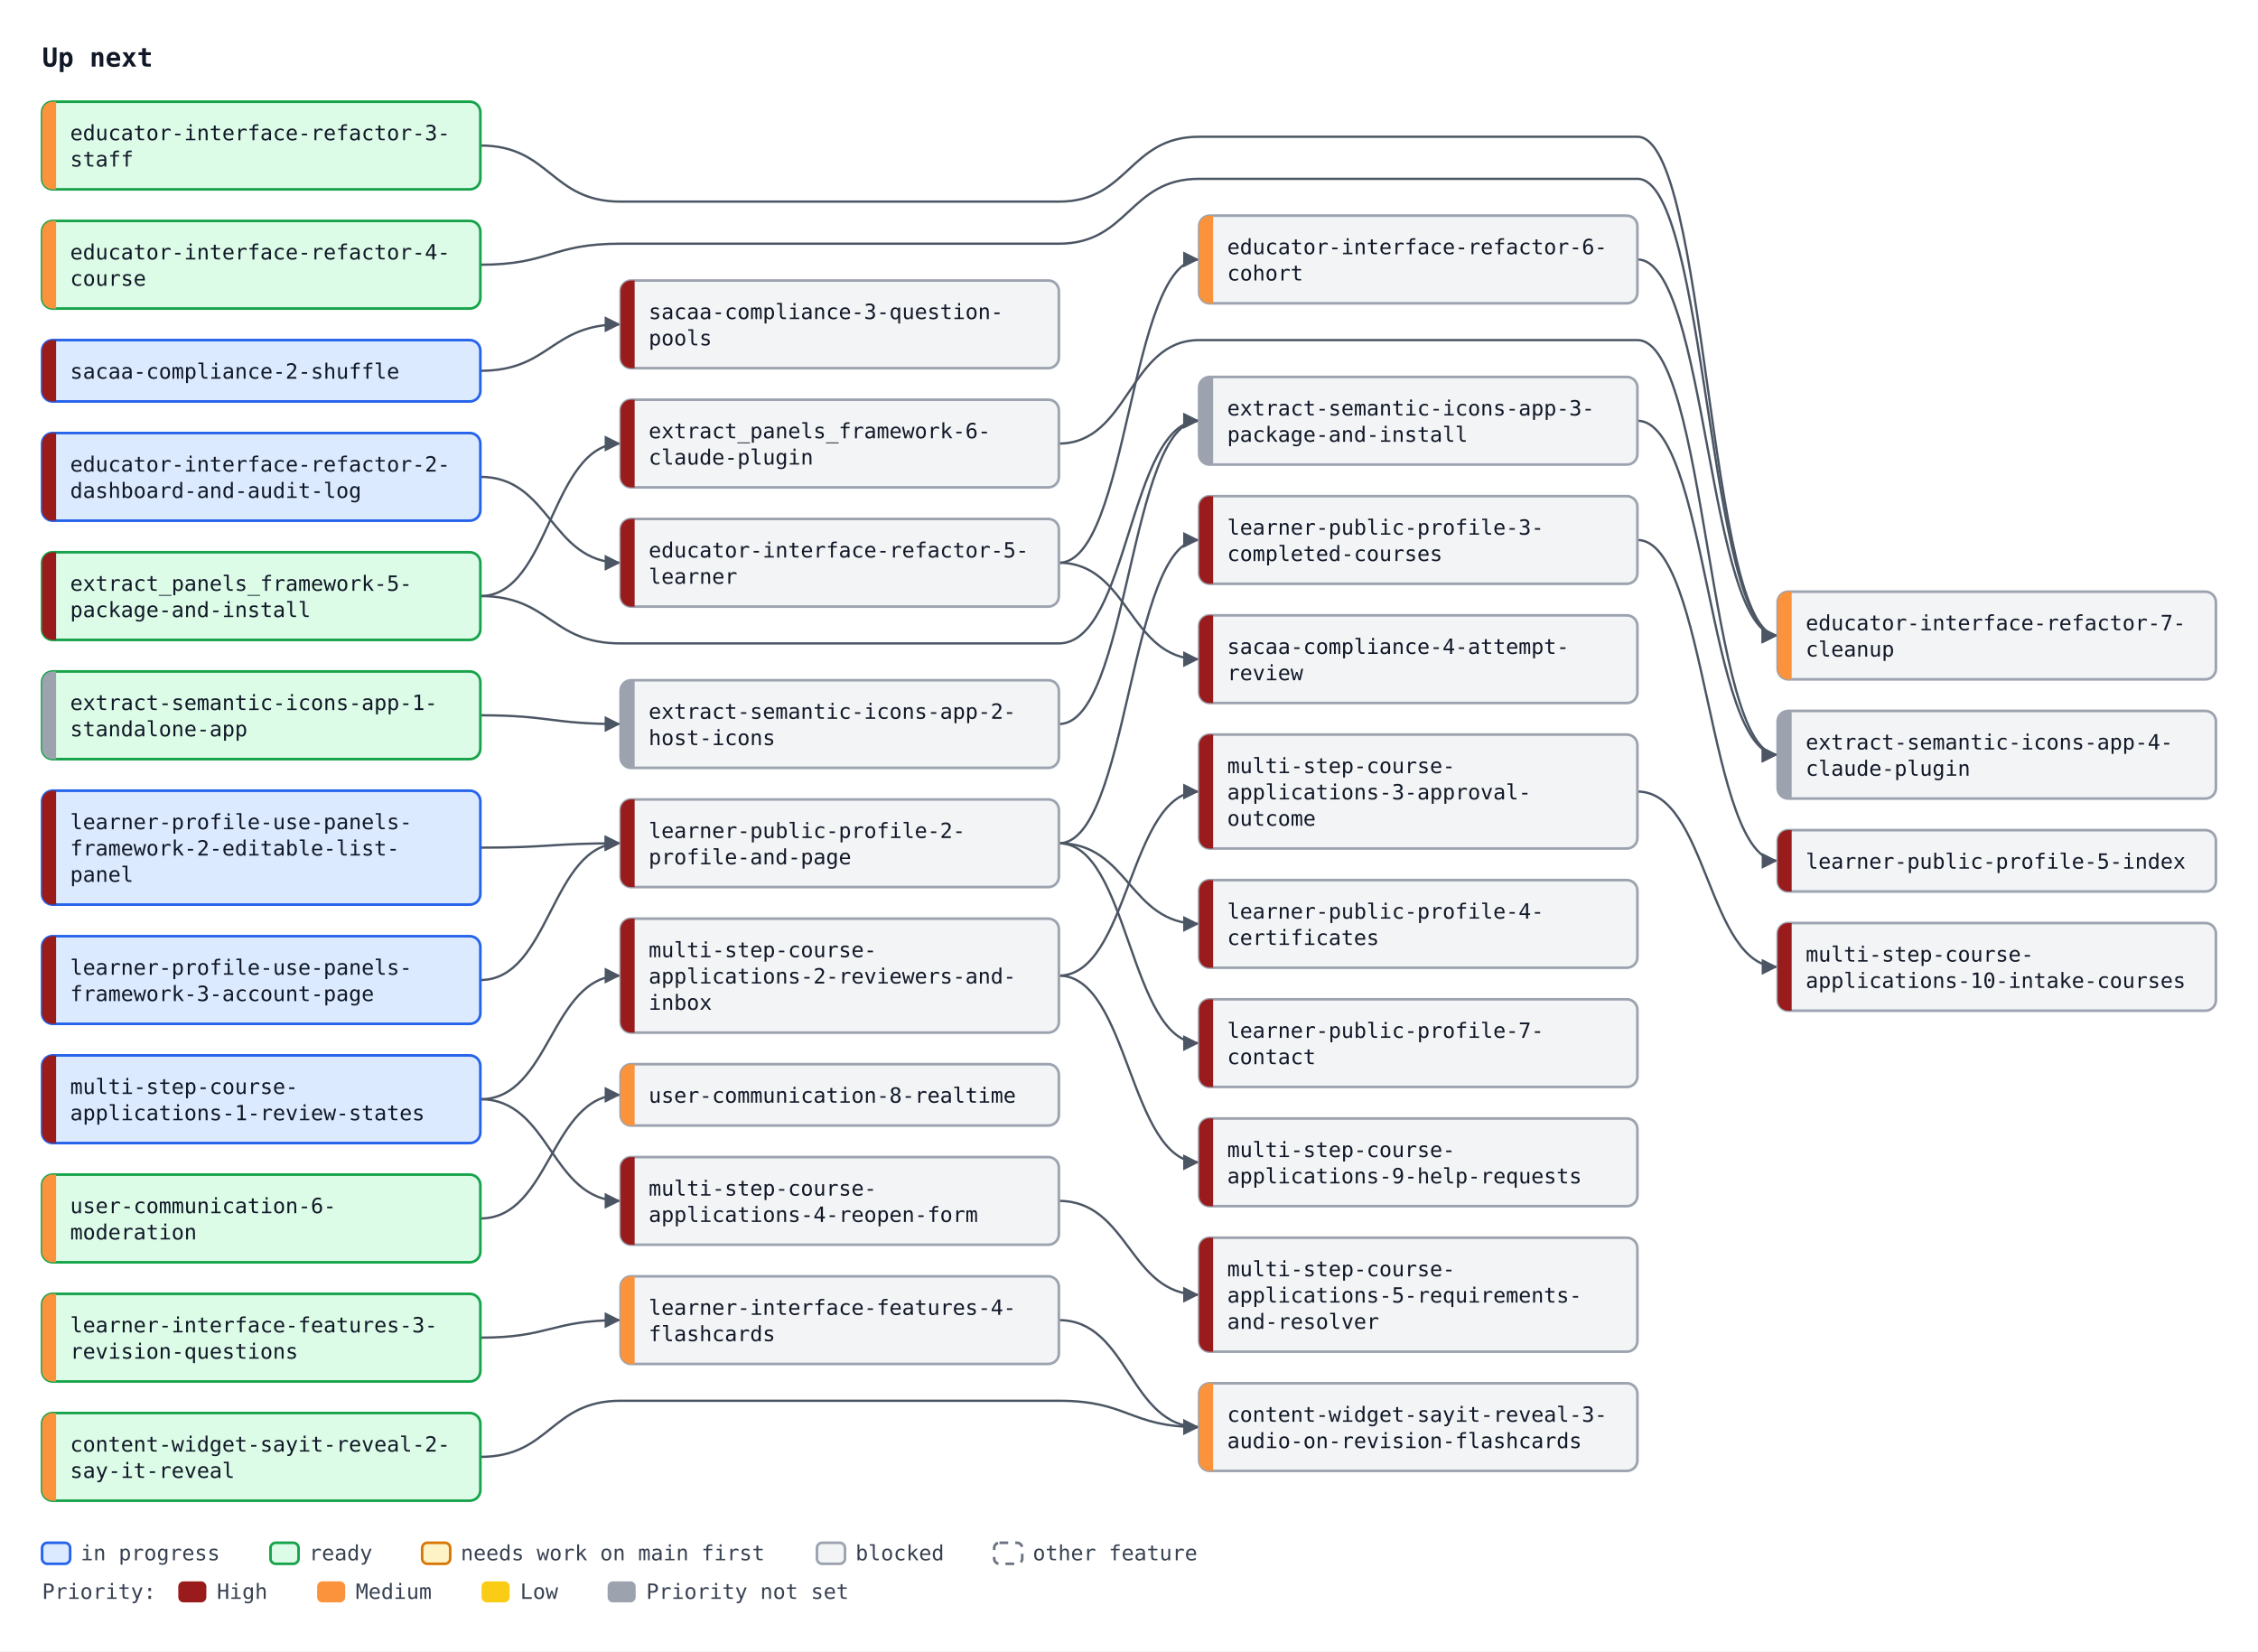
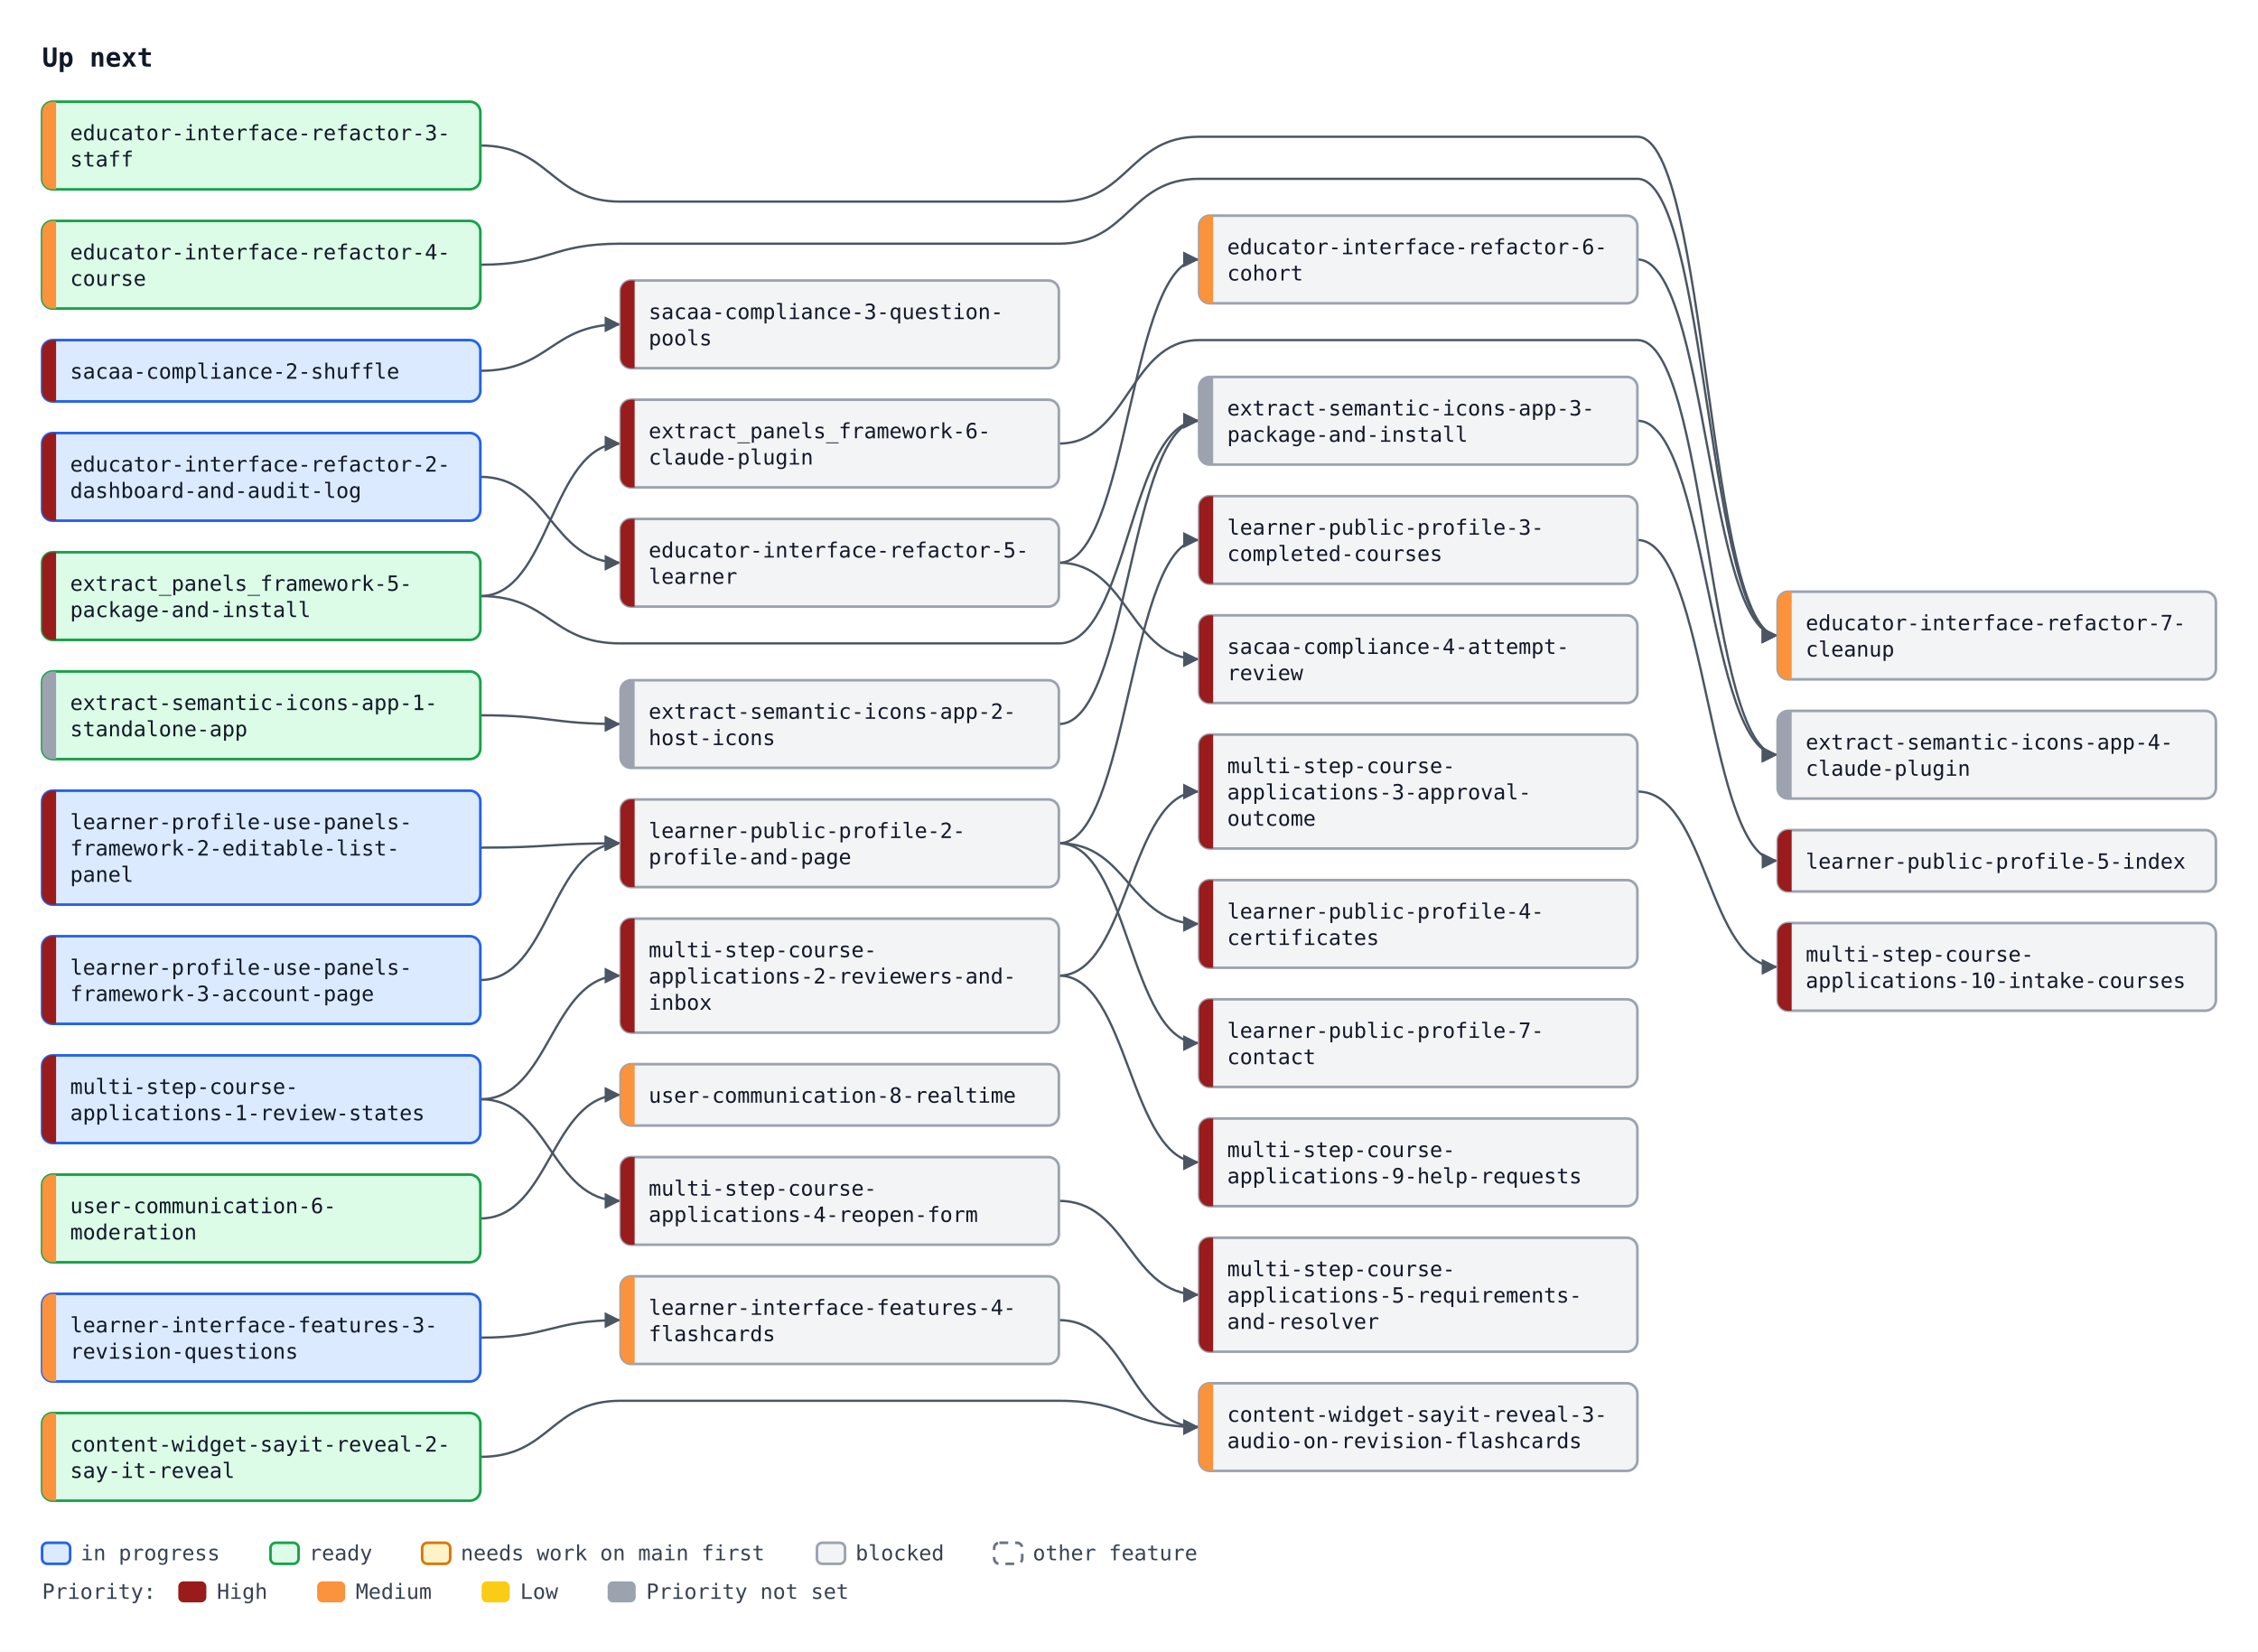
<svg xmlns="http://www.w3.org/2000/svg" width="1288" height="942" viewBox="0 0 1288 942" font-family="ui-monospace, SFMono-Regular, Menlo, Consolas, monospace" font-size="12">
  <defs>
    <marker id="arrow" viewBox="0 0 10 10" refX="10" refY="5" markerWidth="7" markerHeight="7" orient="auto-start-reverse">
      <path d="M0,0 L10,5 L0,10 z" fill="#4b5563" />
    </marker>
  </defs>
  <rect width="1288" height="942" fill="#ffffff" />
  <text x="24" y="38" font-size="15" font-weight="bold" fill="#111827">Up next</text>
  <path d="M274.0,272.0 C314.0,272.0 314.0,321.0 354.0,321.0" fill="none" stroke="#4b5563" stroke-width="1.3" marker-end="url(#arrow)" />
  <path d="M604.0,321.0 C644.0,321.0 644.0,148.0 684.0,148.0" fill="none" stroke="#4b5563" stroke-width="1.3" marker-end="url(#arrow)" />
  <path d="M274.0,83.0 C314.0,83.0 314.0,115.0 354.0,115.0 L604.0,115.0 C644.0,115.0 644.0,78.0 684.0,78.0 L934.0,78.0 C974.0,78.0 974.0,362.5 1014.0,362.5" fill="none" stroke="#4b5563" stroke-width="1.3" marker-end="url(#arrow)" />
  <path d="M274.0,151.0 C314.0,151.0 314.0,139.0 354.0,139.0 L604.0,139.0 C644.0,139.0 644.0,102.0 684.0,102.0 L934.0,102.0 C974.0,102.0 974.0,362.5 1014.0,362.5" fill="none" stroke="#4b5563" stroke-width="1.3" marker-end="url(#arrow)" />
  <path d="M934.0,148.0 C974.0,148.0 974.0,362.5 1014.0,362.5" fill="none" stroke="#4b5563" stroke-width="1.3" marker-end="url(#arrow)" />
  <path d="M274.0,211.5 C314.0,211.5 314.0,185.0 354.0,185.0" fill="none" stroke="#4b5563" stroke-width="1.3" marker-end="url(#arrow)" />
  <path d="M604.0,321.0 C644.0,321.0 644.0,376.0 684.0,376.0" fill="none" stroke="#4b5563" stroke-width="1.3" marker-end="url(#arrow)" />
  <path d="M274.0,340.0 C314.0,340.0 314.0,253.0 354.0,253.0" fill="none" stroke="#4b5563" stroke-width="1.3" marker-end="url(#arrow)" />
  <path d="M274.0,483.5 C314.0,483.5 314.0,481.0 354.0,481.0" fill="none" stroke="#4b5563" stroke-width="1.3" marker-end="url(#arrow)" />
  <path d="M274.0,559.0 C314.0,559.0 314.0,481.0 354.0,481.0" fill="none" stroke="#4b5563" stroke-width="1.3" marker-end="url(#arrow)" />
  <path d="M604.0,481.0 C644.0,481.0 644.0,308.0 684.0,308.0" fill="none" stroke="#4b5563" stroke-width="1.3" marker-end="url(#arrow)" />
  <path d="M604.0,481.0 C644.0,481.0 644.0,527.0 684.0,527.0" fill="none" stroke="#4b5563" stroke-width="1.3" marker-end="url(#arrow)" />
  <path d="M934.0,308.0 C974.0,308.0 974.0,491.0 1014.0,491.0" fill="none" stroke="#4b5563" stroke-width="1.3" marker-end="url(#arrow)" />
  <path d="M604.0,481.0 C644.0,481.0 644.0,595.0 684.0,595.0" fill="none" stroke="#4b5563" stroke-width="1.3" marker-end="url(#arrow)" />
  <path d="M274.0,627.0 C314.0,627.0 314.0,556.5 354.0,556.5" fill="none" stroke="#4b5563" stroke-width="1.3" marker-end="url(#arrow)" />
  <path d="M604.0,556.5 C644.0,556.5 644.0,451.5 684.0,451.5" fill="none" stroke="#4b5563" stroke-width="1.3" marker-end="url(#arrow)" />
  <path d="M274.0,627.0 C314.0,627.0 314.0,685.0 354.0,685.0" fill="none" stroke="#4b5563" stroke-width="1.3" marker-end="url(#arrow)" />
  <path d="M604.0,685.0 C644.0,685.0 644.0,738.5 684.0,738.5" fill="none" stroke="#4b5563" stroke-width="1.3" marker-end="url(#arrow)" />
  <path d="M604.0,556.5 C644.0,556.5 644.0,663.0 684.0,663.0" fill="none" stroke="#4b5563" stroke-width="1.3" marker-end="url(#arrow)" />
  <path d="M934.0,451.5 C974.0,451.5 974.0,551.5 1014.0,551.5" fill="none" stroke="#4b5563" stroke-width="1.3" marker-end="url(#arrow)" />
  <path d="M274.0,763.0 C314.0,763.0 314.0,753.0 354.0,753.0" fill="none" stroke="#4b5563" stroke-width="1.3" marker-end="url(#arrow)" />
  <path d="M274.0,831.0 C314.0,831.0 314.0,799.0 354.0,799.0 L604.0,799.0 C644.0,799.0 644.0,814.0 684.0,814.0" fill="none" stroke="#4b5563" stroke-width="1.3" marker-end="url(#arrow)" />
  <path d="M604.0,753.0 C644.0,753.0 644.0,814.0 684.0,814.0" fill="none" stroke="#4b5563" stroke-width="1.3" marker-end="url(#arrow)" />
  <path d="M274.0,695.0 C314.0,695.0 314.0,624.5 354.0,624.5" fill="none" stroke="#4b5563" stroke-width="1.3" marker-end="url(#arrow)" />
  <path d="M274.0,408.0 C314.0,408.0 314.0,413.0 354.0,413.0" fill="none" stroke="#4b5563" stroke-width="1.3" marker-end="url(#arrow)" />
  <path d="M604.0,413.0 C644.0,413.0 644.0,240.0 684.0,240.0" fill="none" stroke="#4b5563" stroke-width="1.3" marker-end="url(#arrow)" />
  <path d="M274.0,340.0 C314.0,340.0 314.0,367.0 354.0,367.0 L604.0,367.0 C644.0,367.0 644.0,240.0 684.0,240.0" fill="none" stroke="#4b5563" stroke-width="1.3" marker-end="url(#arrow)" />
  <path d="M934.0,240.0 C974.0,240.0 974.0,430.5 1014.0,430.5" fill="none" stroke="#4b5563" stroke-width="1.3" marker-end="url(#arrow)" />
  <path d="M604.0,253.0 C644.0,253.0 644.0,194.0 684.0,194.0 L934.0,194.0 C974.0,194.0 974.0,430.5 1014.0,430.5" fill="none" stroke="#4b5563" stroke-width="1.3" marker-end="url(#arrow)" />
  <rect x="24.0" y="247.0" width="250" height="50" rx="6" fill="#dbeafe" stroke="#2563eb" stroke-width="1.5" />
  <path d="M32.0,247.0 H30.0 A6,6 0 0 0 24.0,253.0 V291.0 A6,6 0 0 0 30.0,297.0 H32.0 Z" fill="#991b1b" />
  <text x="40.0" y="269.0" fill="#111827">educator-interface-refactor-2-</text>
  <text x="40.0" y="284.0" fill="#111827">dashboard-and-audit-log</text>
  <rect x="24.0" y="58.0" width="250" height="50" rx="6" fill="#dcfce7" stroke="#16a34a" stroke-width="1.5" />
  <path d="M32.0,58.0 H30.0 A6,6 0 0 0 24.0,64.0 V102.0 A6,6 0 0 0 30.0,108.0 H32.0 Z" fill="#fb923c" />
  <text x="40.0" y="80.0" fill="#111827">educator-interface-refactor-3-</text>
  <text x="40.0" y="95.0" fill="#111827">staff</text>
  <rect x="24.0" y="126.0" width="250" height="50" rx="6" fill="#dcfce7" stroke="#16a34a" stroke-width="1.5" />
  <path d="M32.0,126.0 H30.0 A6,6 0 0 0 24.0,132.0 V170.0 A6,6 0 0 0 30.0,176.0 H32.0 Z" fill="#fb923c" />
  <text x="40.0" y="148.0" fill="#111827">educator-interface-refactor-4-</text>
  <text x="40.0" y="163.0" fill="#111827">course</text>
  <rect x="354.0" y="296.0" width="250" height="50" rx="6" fill="#f3f4f6" stroke="#9ca3af" stroke-width="1.5" />
  <path d="M362.0,296.0 H360.0 A6,6 0 0 0 354.0,302.0 V340.0 A6,6 0 0 0 360.0,346.0 H362.0 Z" fill="#991b1b" />
  <text x="370.0" y="318.0" fill="#111827">educator-interface-refactor-5-</text>
  <text x="370.0" y="333.0" fill="#111827">learner</text>
  <rect x="684.0" y="123.0" width="250" height="50" rx="6" fill="#f3f4f6" stroke="#9ca3af" stroke-width="1.5" />
  <path d="M692.0,123.0 H690.0 A6,6 0 0 0 684.0,129.0 V167.0 A6,6 0 0 0 690.0,173.0 H692.0 Z" fill="#fb923c" />
  <text x="700.0" y="145.0" fill="#111827">educator-interface-refactor-6-</text>
  <text x="700.0" y="160.0" fill="#111827">cohort</text>
  <rect x="1014.0" y="337.5" width="250" height="50" rx="6" fill="#f3f4f6" stroke="#9ca3af" stroke-width="1.5" />
  <path d="M1022.0,337.5 H1020.0 A6,6 0 0 0 1014.0,343.5 V381.5 A6,6 0 0 0 1020.0,387.5 H1022.0 Z" fill="#fb923c" />
  <text x="1030.0" y="359.5" fill="#111827">educator-interface-refactor-7-</text>
  <text x="1030.0" y="374.5" fill="#111827">cleanup</text>
  <rect x="24.0" y="194.0" width="250" height="35" rx="6" fill="#dbeafe" stroke="#2563eb" stroke-width="1.5" />
  <path d="M32.0,194.0 H30.0 A6,6 0 0 0 24.0,200.0 V223.0 A6,6 0 0 0 30.0,229.0 H32.0 Z" fill="#991b1b" />
  <text x="40.0" y="216.0" fill="#111827">sacaa-compliance-2-shuffle</text>
  <rect x="354.0" y="160.0" width="250" height="50" rx="6" fill="#f3f4f6" stroke="#9ca3af" stroke-width="1.5" />
  <path d="M362.0,160.0 H360.0 A6,6 0 0 0 354.0,166.0 V204.0 A6,6 0 0 0 360.0,210.0 H362.0 Z" fill="#991b1b" />
  <text x="370.0" y="182.0" fill="#111827">sacaa-compliance-3-question-</text>
  <text x="370.0" y="197.0" fill="#111827">pools</text>
  <rect x="684.0" y="351.0" width="250" height="50" rx="6" fill="#f3f4f6" stroke="#9ca3af" stroke-width="1.5" />
  <path d="M692.0,351.0 H690.0 A6,6 0 0 0 684.0,357.0 V395.0 A6,6 0 0 0 690.0,401.0 H692.0 Z" fill="#991b1b" />
  <text x="700.0" y="373.0" fill="#111827">sacaa-compliance-4-attempt-</text>
  <text x="700.0" y="388.0" fill="#111827">review</text>
  <rect x="24.0" y="315.0" width="250" height="50" rx="6" fill="#dcfce7" stroke="#16a34a" stroke-width="1.5" />
  <path d="M32.0,315.0 H30.0 A6,6 0 0 0 24.0,321.0 V359.0 A6,6 0 0 0 30.0,365.0 H32.0 Z" fill="#991b1b" />
  <text x="40.0" y="337.0" fill="#111827">extract_panels_framework-5-</text>
  <text x="40.0" y="352.0" fill="#111827">package-and-install</text>
  <rect x="354.0" y="228.0" width="250" height="50" rx="6" fill="#f3f4f6" stroke="#9ca3af" stroke-width="1.5" />
  <path d="M362.0,228.0 H360.0 A6,6 0 0 0 354.0,234.0 V272.0 A6,6 0 0 0 360.0,278.0 H362.0 Z" fill="#991b1b" />
  <text x="370.0" y="250.0" fill="#111827">extract_panels_framework-6-</text>
  <text x="370.0" y="265.0" fill="#111827">claude-plugin</text>
  <rect x="24.0" y="451.0" width="250" height="65" rx="6" fill="#dbeafe" stroke="#2563eb" stroke-width="1.5" />
  <path d="M32.0,451.0 H30.0 A6,6 0 0 0 24.0,457.0 V510.0 A6,6 0 0 0 30.0,516.0 H32.0 Z" fill="#991b1b" />
  <text x="40.0" y="473.0" fill="#111827">learner-profile-use-panels-</text>
  <text x="40.0" y="488.0" fill="#111827">framework-2-editable-list-</text>
  <text x="40.0" y="503.0" fill="#111827">panel</text>
  <rect x="24.0" y="534.0" width="250" height="50" rx="6" fill="#dbeafe" stroke="#2563eb" stroke-width="1.5" />
  <path d="M32.0,534.0 H30.0 A6,6 0 0 0 24.0,540.0 V578.0 A6,6 0 0 0 30.0,584.0 H32.0 Z" fill="#991b1b" />
  <text x="40.0" y="556.0" fill="#111827">learner-profile-use-panels-</text>
  <text x="40.0" y="571.0" fill="#111827">framework-3-account-page</text>
  <rect x="354.0" y="456.0" width="250" height="50" rx="6" fill="#f3f4f6" stroke="#9ca3af" stroke-width="1.5" />
  <path d="M362.0,456.0 H360.0 A6,6 0 0 0 354.0,462.0 V500.0 A6,6 0 0 0 360.0,506.0 H362.0 Z" fill="#991b1b" />
  <text x="370.0" y="478.0" fill="#111827">learner-public-profile-2-</text>
  <text x="370.0" y="493.0" fill="#111827">profile-and-page</text>
  <rect x="684.0" y="283.0" width="250" height="50" rx="6" fill="#f3f4f6" stroke="#9ca3af" stroke-width="1.5" />
  <path d="M692.0,283.0 H690.0 A6,6 0 0 0 684.0,289.0 V327.0 A6,6 0 0 0 690.0,333.0 H692.0 Z" fill="#991b1b" />
  <text x="700.0" y="305.0" fill="#111827">learner-public-profile-3-</text>
  <text x="700.0" y="320.0" fill="#111827">completed-courses</text>
  <rect x="684.0" y="502.0" width="250" height="50" rx="6" fill="#f3f4f6" stroke="#9ca3af" stroke-width="1.5" />
  <path d="M692.0,502.0 H690.0 A6,6 0 0 0 684.0,508.0 V546.0 A6,6 0 0 0 690.0,552.0 H692.0 Z" fill="#991b1b" />
  <text x="700.0" y="524.0" fill="#111827">learner-public-profile-4-</text>
  <text x="700.0" y="539.0" fill="#111827">certificates</text>
  <rect x="1014.0" y="473.5" width="250" height="35" rx="6" fill="#f3f4f6" stroke="#9ca3af" stroke-width="1.5" />
  <path d="M1022.0,473.5 H1020.0 A6,6 0 0 0 1014.0,479.5 V502.5 A6,6 0 0 0 1020.0,508.5 H1022.0 Z" fill="#991b1b" />
  <text x="1030.0" y="495.5" fill="#111827">learner-public-profile-5-index</text>
  <rect x="684.0" y="570.0" width="250" height="50" rx="6" fill="#f3f4f6" stroke="#9ca3af" stroke-width="1.5" />
  <path d="M692.0,570.0 H690.0 A6,6 0 0 0 684.0,576.0 V614.0 A6,6 0 0 0 690.0,620.0 H692.0 Z" fill="#991b1b" />
  <text x="700.0" y="592.0" fill="#111827">learner-public-profile-7-</text>
  <text x="700.0" y="607.0" fill="#111827">contact</text>
  <rect x="24.0" y="602.0" width="250" height="50" rx="6" fill="#dbeafe" stroke="#2563eb" stroke-width="1.5" />
  <path d="M32.0,602.0 H30.0 A6,6 0 0 0 24.0,608.0 V646.0 A6,6 0 0 0 30.0,652.0 H32.0 Z" fill="#991b1b" />
  <text x="40.0" y="624.0" fill="#111827">multi-step-course-</text>
  <text x="40.0" y="639.0" fill="#111827">applications-1-review-states</text>
  <rect x="354.0" y="524.0" width="250" height="65" rx="6" fill="#f3f4f6" stroke="#9ca3af" stroke-width="1.5" />
  <path d="M362.0,524.0 H360.0 A6,6 0 0 0 354.0,530.0 V583.0 A6,6 0 0 0 360.0,589.0 H362.0 Z" fill="#991b1b" />
  <text x="370.0" y="546.0" fill="#111827">multi-step-course-</text>
  <text x="370.0" y="561.0" fill="#111827">applications-2-reviewers-and-</text>
  <text x="370.0" y="576.0" fill="#111827">inbox</text>
  <rect x="684.0" y="419.0" width="250" height="65" rx="6" fill="#f3f4f6" stroke="#9ca3af" stroke-width="1.5" />
  <path d="M692.0,419.0 H690.0 A6,6 0 0 0 684.0,425.0 V478.0 A6,6 0 0 0 690.0,484.0 H692.0 Z" fill="#991b1b" />
  <text x="700.0" y="441.0" fill="#111827">multi-step-course-</text>
  <text x="700.0" y="456.0" fill="#111827">applications-3-approval-</text>
  <text x="700.0" y="471.0" fill="#111827">outcome</text>
  <rect x="354.0" y="660.0" width="250" height="50" rx="6" fill="#f3f4f6" stroke="#9ca3af" stroke-width="1.5" />
  <path d="M362.0,660.0 H360.0 A6,6 0 0 0 354.0,666.0 V704.0 A6,6 0 0 0 360.0,710.0 H362.0 Z" fill="#991b1b" />
  <text x="370.0" y="682.0" fill="#111827">multi-step-course-</text>
  <text x="370.0" y="697.0" fill="#111827">applications-4-reopen-form</text>
  <rect x="684.0" y="706.0" width="250" height="65" rx="6" fill="#f3f4f6" stroke="#9ca3af" stroke-width="1.5" />
  <path d="M692.0,706.0 H690.0 A6,6 0 0 0 684.0,712.0 V765.0 A6,6 0 0 0 690.0,771.0 H692.0 Z" fill="#991b1b" />
  <text x="700.0" y="728.0" fill="#111827">multi-step-course-</text>
  <text x="700.0" y="743.0" fill="#111827">applications-5-requirements-</text>
  <text x="700.0" y="758.0" fill="#111827">and-resolver</text>
  <rect x="684.0" y="638.0" width="250" height="50" rx="6" fill="#f3f4f6" stroke="#9ca3af" stroke-width="1.5" />
  <path d="M692.0,638.0 H690.0 A6,6 0 0 0 684.0,644.0 V682.0 A6,6 0 0 0 690.0,688.0 H692.0 Z" fill="#991b1b" />
  <text x="700.0" y="660.0" fill="#111827">multi-step-course-</text>
  <text x="700.0" y="675.0" fill="#111827">applications-9-help-requests</text>
  <rect x="1014.0" y="526.5" width="250" height="50" rx="6" fill="#f3f4f6" stroke="#9ca3af" stroke-width="1.5" />
  <path d="M1022.0,526.5 H1020.0 A6,6 0 0 0 1014.0,532.5 V570.5 A6,6 0 0 0 1020.0,576.5 H1022.0 Z" fill="#991b1b" />
  <text x="1030.0" y="548.5" fill="#111827">multi-step-course-</text>
  <text x="1030.0" y="563.5" fill="#111827">applications-10-intake-courses</text>
-   <rect x="24.0" y="738.0" width="250" height="50" rx="6" fill="#dcfce7" stroke="#16a34a" stroke-width="1.5" />
+   <rect x="24.0" y="738.0" width="250" height="50" rx="6" fill="#dbeafe" stroke="#2563eb" stroke-width="1.5" />
  <path d="M32.0,738.0 H30.0 A6,6 0 0 0 24.0,744.0 V782.0 A6,6 0 0 0 30.0,788.0 H32.0 Z" fill="#fb923c" />
  <text x="40.0" y="760.0" fill="#111827">learner-interface-features-3-</text>
  <text x="40.0" y="775.0" fill="#111827">revision-questions</text>
  <rect x="354.0" y="728.0" width="250" height="50" rx="6" fill="#f3f4f6" stroke="#9ca3af" stroke-width="1.5" />
  <path d="M362.0,728.0 H360.0 A6,6 0 0 0 354.0,734.0 V772.0 A6,6 0 0 0 360.0,778.0 H362.0 Z" fill="#fb923c" />
  <text x="370.0" y="750.0" fill="#111827">learner-interface-features-4-</text>
  <text x="370.0" y="765.0" fill="#111827">flashcards</text>
  <rect x="24.0" y="806.0" width="250" height="50" rx="6" fill="#dcfce7" stroke="#16a34a" stroke-width="1.5" />
  <path d="M32.0,806.0 H30.0 A6,6 0 0 0 24.0,812.0 V850.0 A6,6 0 0 0 30.0,856.0 H32.0 Z" fill="#fb923c" />
  <text x="40.0" y="828.0" fill="#111827">content-widget-sayit-reveal-2-</text>
  <text x="40.0" y="843.0" fill="#111827">say-it-reveal</text>
  <rect x="684.0" y="789.0" width="250" height="50" rx="6" fill="#f3f4f6" stroke="#9ca3af" stroke-width="1.5" />
  <path d="M692.0,789.0 H690.0 A6,6 0 0 0 684.0,795.0 V833.0 A6,6 0 0 0 690.0,839.0 H692.0 Z" fill="#fb923c" />
  <text x="700.0" y="811.0" fill="#111827">content-widget-sayit-reveal-3-</text>
  <text x="700.0" y="826.0" fill="#111827">audio-on-revision-flashcards</text>
  <rect x="24.0" y="670.0" width="250" height="50" rx="6" fill="#dcfce7" stroke="#16a34a" stroke-width="1.5" />
  <path d="M32.0,670.0 H30.0 A6,6 0 0 0 24.0,676.0 V714.0 A6,6 0 0 0 30.0,720.0 H32.0 Z" fill="#fb923c" />
  <text x="40.0" y="692.0" fill="#111827">user-communication-6-</text>
  <text x="40.0" y="707.0" fill="#111827">moderation</text>
  <rect x="354.0" y="607.0" width="250" height="35" rx="6" fill="#f3f4f6" stroke="#9ca3af" stroke-width="1.5" />
  <path d="M362.0,607.0 H360.0 A6,6 0 0 0 354.0,613.0 V636.0 A6,6 0 0 0 360.0,642.0 H362.0 Z" fill="#fb923c" />
  <text x="370.0" y="629.0" fill="#111827">user-communication-8-realtime</text>
  <rect x="24.0" y="383.0" width="250" height="50" rx="6" fill="#dcfce7" stroke="#16a34a" stroke-width="1.5" />
  <path d="M32.0,383.0 H30.0 A6,6 0 0 0 24.0,389.0 V427.0 A6,6 0 0 0 30.0,433.0 H32.0 Z" fill="#9ca3af" />
  <text x="40.0" y="405.0" fill="#111827">extract-semantic-icons-app-1-</text>
  <text x="40.0" y="420.0" fill="#111827">standalone-app</text>
  <rect x="354.0" y="388.0" width="250" height="50" rx="6" fill="#f3f4f6" stroke="#9ca3af" stroke-width="1.5" />
  <path d="M362.0,388.0 H360.0 A6,6 0 0 0 354.0,394.0 V432.0 A6,6 0 0 0 360.0,438.0 H362.0 Z" fill="#9ca3af" />
  <text x="370.0" y="410.0" fill="#111827">extract-semantic-icons-app-2-</text>
  <text x="370.0" y="425.0" fill="#111827">host-icons</text>
  <rect x="684.0" y="215.0" width="250" height="50" rx="6" fill="#f3f4f6" stroke="#9ca3af" stroke-width="1.5" />
  <path d="M692.0,215.0 H690.0 A6,6 0 0 0 684.0,221.0 V259.0 A6,6 0 0 0 690.0,265.0 H692.0 Z" fill="#9ca3af" />
  <text x="700.0" y="237.0" fill="#111827">extract-semantic-icons-app-3-</text>
  <text x="700.0" y="252.0" fill="#111827">package-and-install</text>
  <rect x="1014.0" y="405.5" width="250" height="50" rx="6" fill="#f3f4f6" stroke="#9ca3af" stroke-width="1.5" />
  <path d="M1022.0,405.5 H1020.0 A6,6 0 0 0 1014.0,411.5 V449.5 A6,6 0 0 0 1020.0,455.5 H1022.0 Z" fill="#9ca3af" />
  <text x="1030.0" y="427.5" fill="#111827">extract-semantic-icons-app-4-</text>
  <text x="1030.0" y="442.5" fill="#111827">claude-plugin</text>
  <rect x="24.0" y="880" width="16" height="12" rx="3" fill="#dbeafe" stroke="#2563eb" stroke-width="1.5" />
  <text x="46.0" y="890" fill="#374151">in progress</text>
  <rect x="154.3" y="880" width="16" height="12" rx="3" fill="#dcfce7" stroke="#16a34a" stroke-width="1.5" />
  <text x="176.3" y="890" fill="#374151">ready</text>
  <rect x="240.8" y="880" width="16" height="12" rx="3" fill="#fef3c7" stroke="#d97706" stroke-width="1.5" />
  <text x="262.8" y="890" fill="#374151">needs work on main first</text>
  <rect x="466.0" y="880" width="16" height="12" rx="3" fill="#f3f4f6" stroke="#9ca3af" stroke-width="1.5" />
  <text x="488.0" y="890" fill="#374151">blocked</text>
  <rect x="567.1" y="880" width="16" height="12" rx="3" fill="#ffffff" stroke="#6b7280" stroke-width="1.5" stroke-dasharray="5 4" />
  <text x="589.1" y="890" fill="#374151">other feature</text>
  <text x="24" y="912" fill="#374151">Priority:</text>
  <rect x="101.7" y="902" width="16" height="12" rx="3" fill="#991b1b" />
  <text x="123.7" y="912" fill="#374151">High</text>
  <rect x="180.9" y="902" width="16" height="12" rx="3" fill="#fb923c" />
  <text x="202.9" y="912" fill="#374151">Medium</text>
  <rect x="274.7" y="902" width="16" height="12" rx="3" fill="#facc15" />
  <text x="296.7" y="912" fill="#374151">Low</text>
  <rect x="346.6" y="902" width="16" height="12" rx="3" fill="#9ca3af" />
  <text x="368.6" y="912" fill="#374151">Priority not set</text>
</svg>
